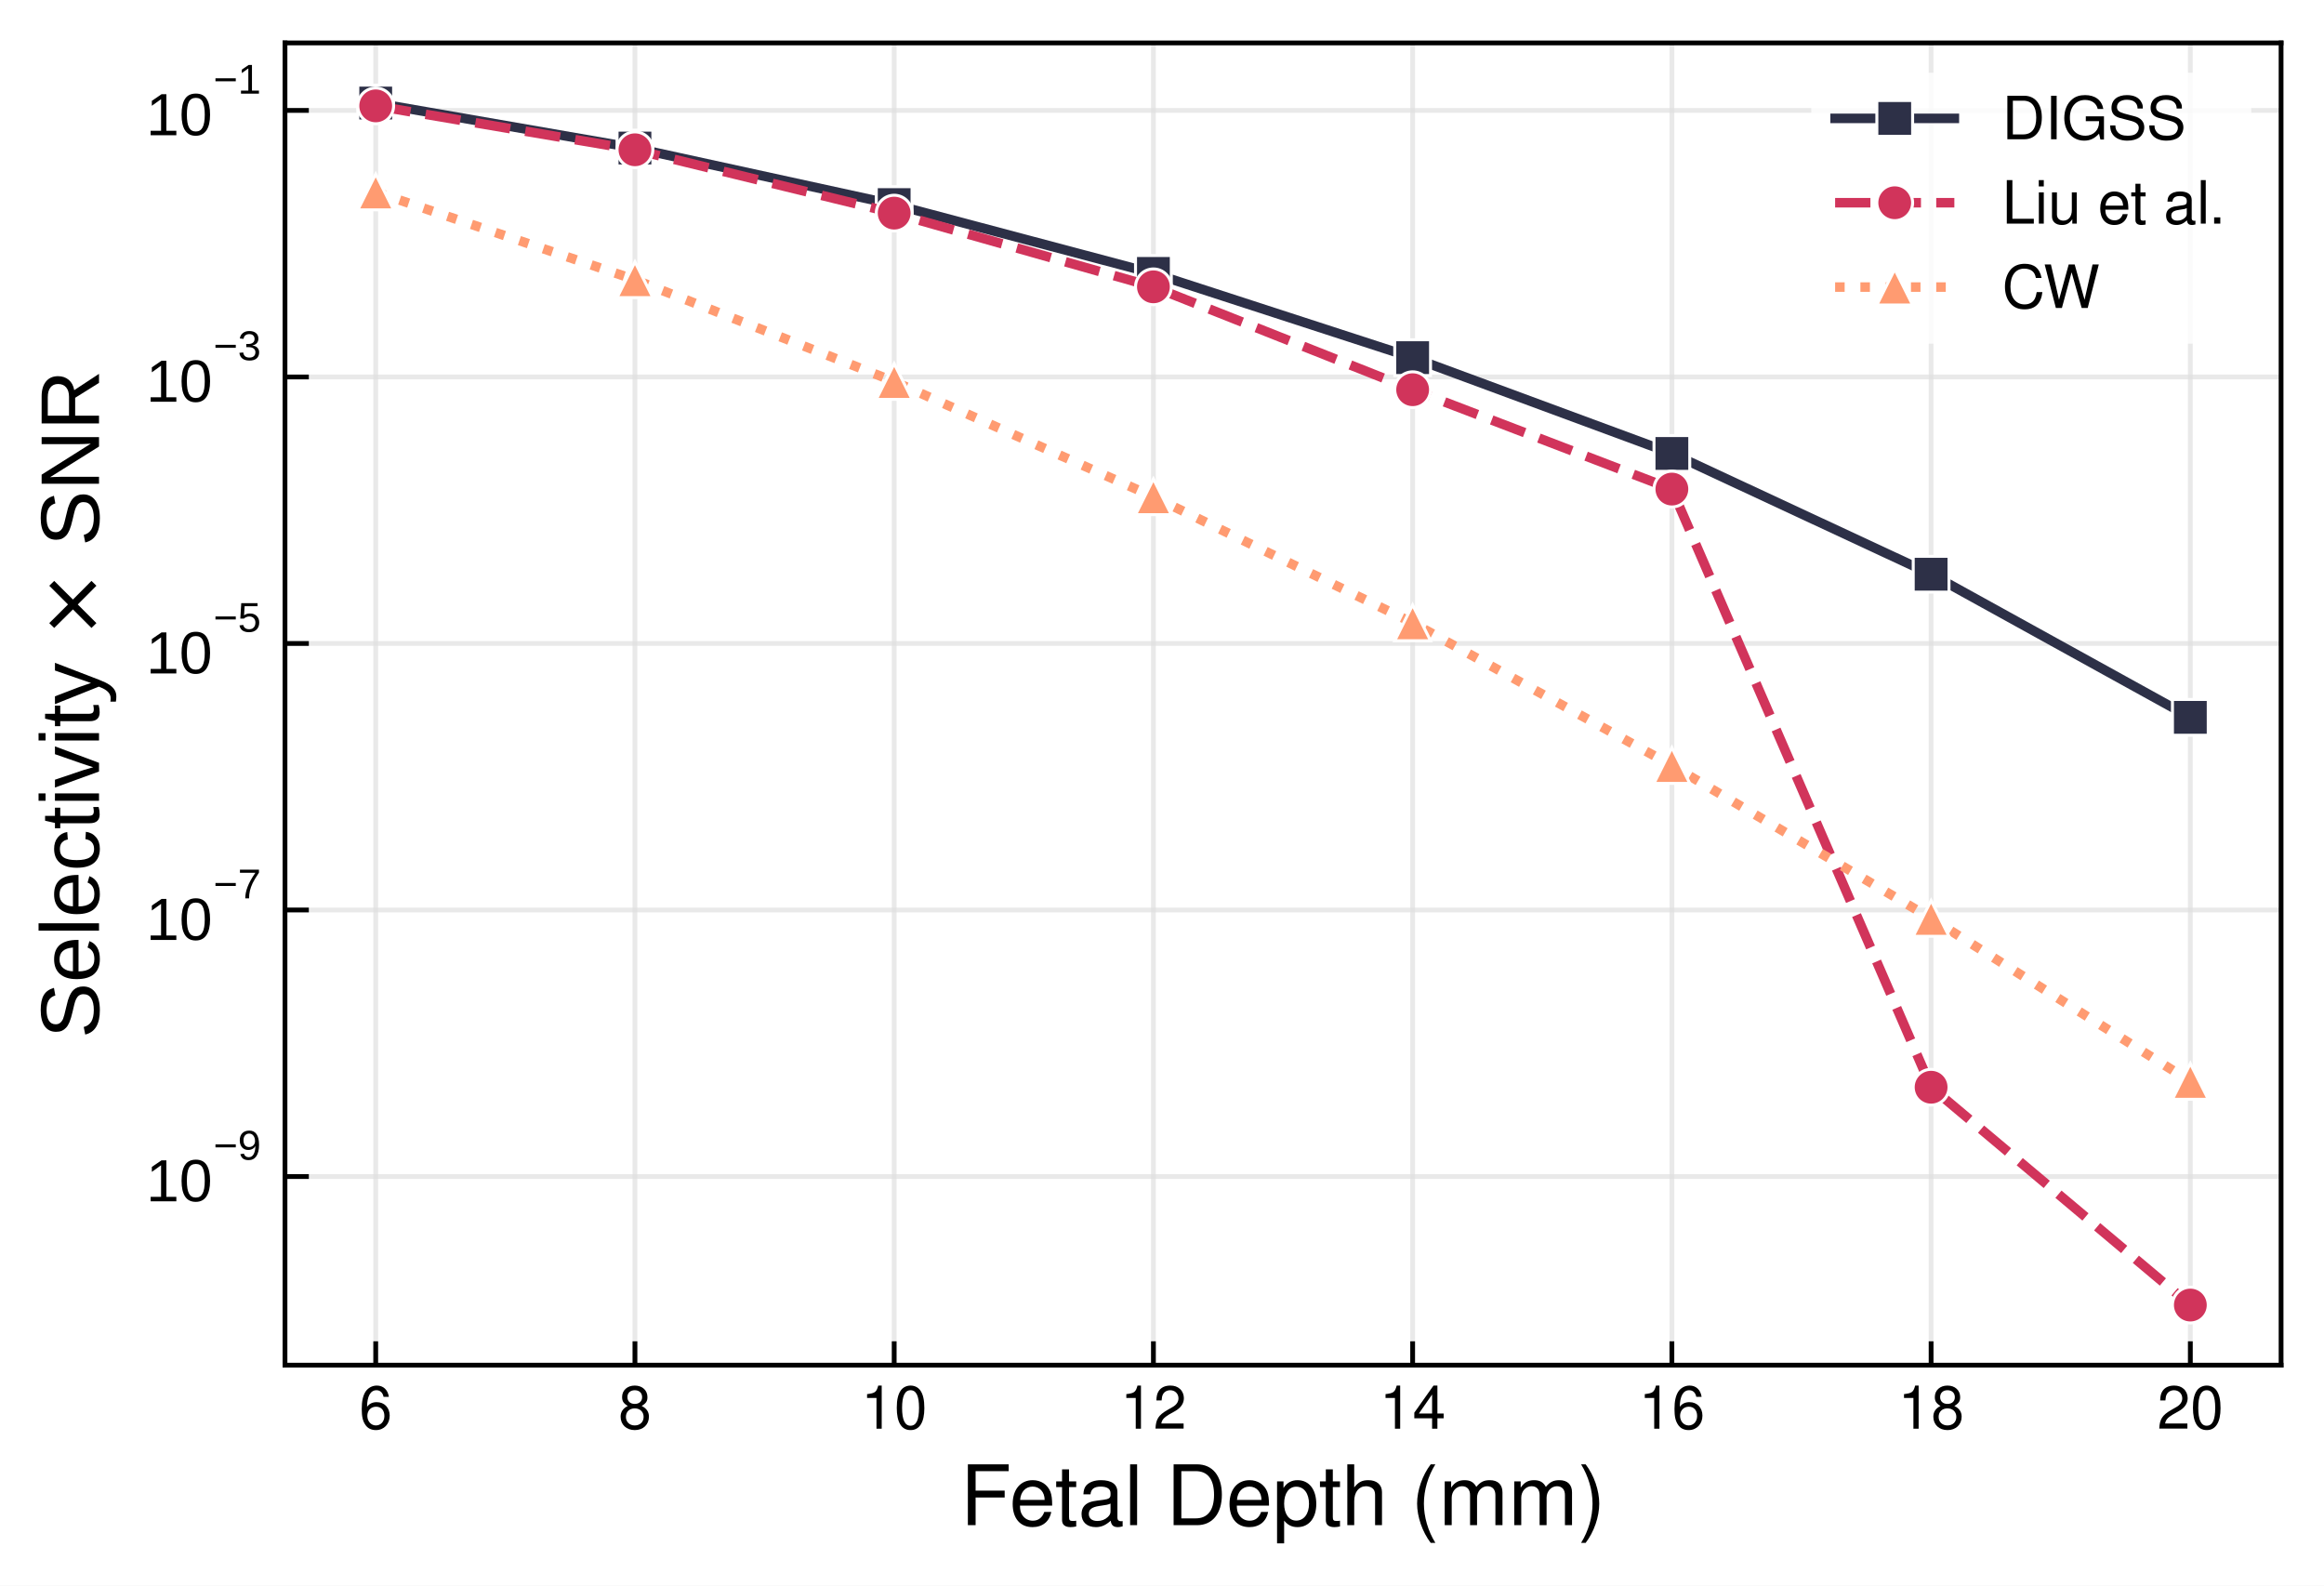
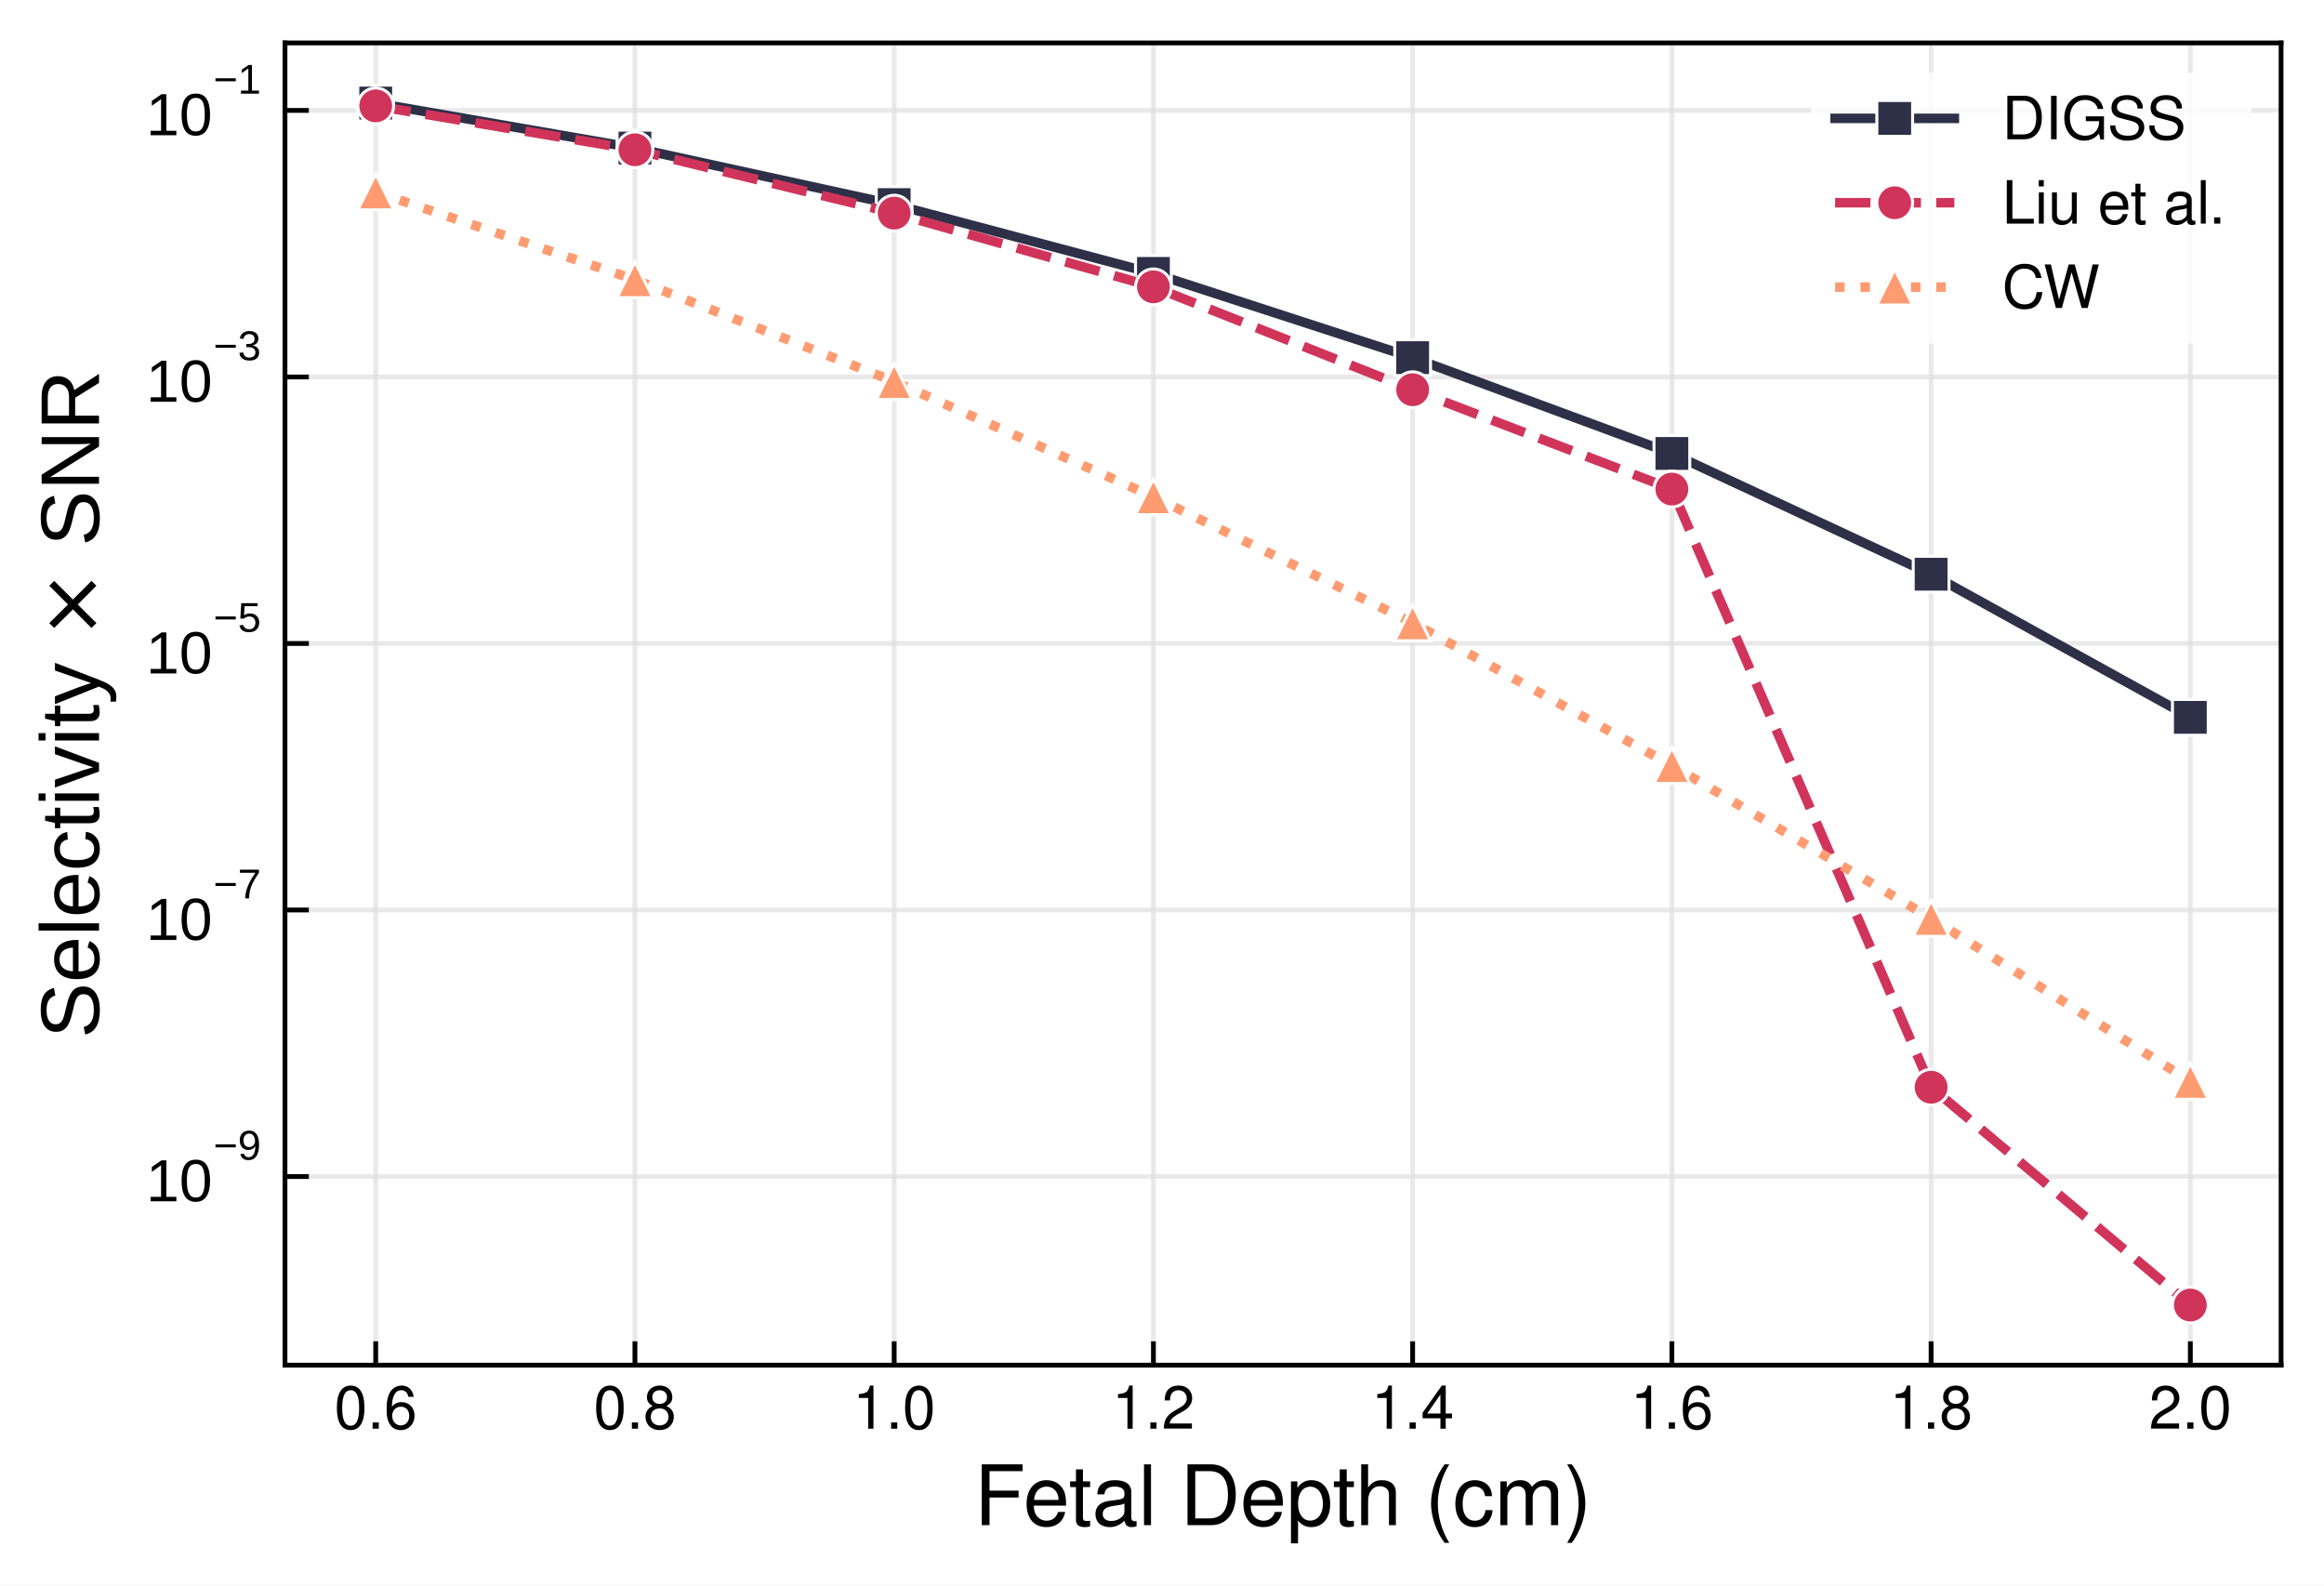
<svg xmlns="http://www.w3.org/2000/svg" xmlns:xlink="http://www.w3.org/1999/xlink" width="389.8pt" height="265.943pt" viewBox="0 0 389.8 265.943" version="1.1">
  <defs>
    <style type="text/css">*{stroke-linejoin: round; stroke-linecap: butt}</style>
  </defs>
  <g id="figure_1">
    <g id="patch_1">
      <path d="M 0 265.943  L 389.8 265.943  L 389.8 0  L 0 0  z " style="fill: #ffffff" />
    </g>
    <g id="axes_1">
      <g id="patch_2">
        <path d="M 47.8 228.96  L 382.6 228.96  L 382.6 7.2  L 47.8 7.2  z " style="fill: #ffffff" />
      </g>
      <g id="matplotlib.axis_1">
        <g id="xtick_1">
          <g id="line2d_1">
-             <path d="M 63.018 228.96  L 63.018 7.2  " clip-path="url(#pecb023ef90)" style="fill: none; stroke: #e0e0e0; stroke-opacity: 0.7; stroke-width: 0.8; stroke-linecap: square" />
+             <path d="M 63.018 228.96  L 63.018 7.2  " clip-path="url(#p4ad216af71)" style="fill: none; stroke: #e0e0e0; stroke-opacity: 0.7; stroke-width: 0.8; stroke-linecap: square" />
          </g>
          <g id="line2d_2">
            <defs>
-               <path id="m27d5f7a57b" d="M 0 0  L 0 -4  " style="stroke: #000000; stroke-width: 0.8" />
+               <path id="mf4caa92aec" d="M 0 0  L 0 -4  " style="stroke: #000000; stroke-width: 0.8" />
            </defs>
            <g>
-               <use xlink:href="#m27d5f7a57b" x="63.018" y="228.96" style="stroke: #000000; stroke-width: 0.8" />
+               <use xlink:href="#mf4caa92aec" x="63.018" y="228.96" style="stroke: #000000; stroke-width: 0.8" />
            </g>
          </g>
          <g id="text_1">
-             <text style="font-size: 10px; font-family: 'Helvetica', 'Arial', sans-serif; text-anchor: middle" x="63.018" y="239.618" transform="rotate(-0 63.01818 239.6178)">6</text>
+             <text style="font-size: 10px; font-family: 'Helvetica', 'Arial', sans-serif; text-anchor: middle" x="63.018" y="239.618" transform="rotate(-0 63.01818 239.6178)">0.6</text>
          </g>
        </g>
        <g id="xtick_2">
          <g id="line2d_3">
-             <path d="M 106.499 228.96  L 106.499 7.2  " clip-path="url(#pecb023ef90)" style="fill: none; stroke: #e0e0e0; stroke-opacity: 0.7; stroke-width: 0.8; stroke-linecap: square" />
+             <path d="M 106.499 228.96  L 106.499 7.2  " clip-path="url(#p4ad216af71)" style="fill: none; stroke: #e0e0e0; stroke-opacity: 0.7; stroke-width: 0.8; stroke-linecap: square" />
          </g>
          <g id="line2d_4">
            <g>
-               <use xlink:href="#m27d5f7a57b" x="106.499" y="228.96" style="stroke: #000000; stroke-width: 0.8" />
+               <use xlink:href="#mf4caa92aec" x="106.499" y="228.96" style="stroke: #000000; stroke-width: 0.8" />
            </g>
          </g>
          <g id="text_2">
-             <text style="font-size: 10px; font-family: 'Helvetica', 'Arial', sans-serif; text-anchor: middle" x="106.499" y="239.618" transform="rotate(-0 106.4987 239.6178)">8</text>
+             <text style="font-size: 10px; font-family: 'Helvetica', 'Arial', sans-serif; text-anchor: middle" x="106.499" y="239.618" transform="rotate(-0 106.4987 239.6178)">0.8</text>
          </g>
        </g>
        <g id="xtick_3">
          <g id="line2d_5">
-             <path d="M 149.979 228.96  L 149.979 7.2  " clip-path="url(#pecb023ef90)" style="fill: none; stroke: #e0e0e0; stroke-opacity: 0.7; stroke-width: 0.8; stroke-linecap: square" />
+             <path d="M 149.979 228.96  L 149.979 7.2  " clip-path="url(#p4ad216af71)" style="fill: none; stroke: #e0e0e0; stroke-opacity: 0.7; stroke-width: 0.8; stroke-linecap: square" />
          </g>
          <g id="line2d_6">
            <g>
-               <use xlink:href="#m27d5f7a57b" x="149.979" y="228.96" style="stroke: #000000; stroke-width: 0.8" />
+               <use xlink:href="#mf4caa92aec" x="149.979" y="228.96" style="stroke: #000000; stroke-width: 0.8" />
            </g>
          </g>
          <g id="text_3">
-             <text style="font-size: 10px; font-family: 'Helvetica', 'Arial', sans-serif; text-anchor: middle" x="149.979" y="239.618" transform="rotate(-0 149.9792 239.6178)">10</text>
+             <text style="font-size: 10px; font-family: 'Helvetica', 'Arial', sans-serif; text-anchor: middle" x="149.979" y="239.618" transform="rotate(-0 149.9792 239.6178)">1.0</text>
          </g>
        </g>
        <g id="xtick_4">
          <g id="line2d_7">
-             <path d="M 193.46 228.96  L 193.46 7.2  " clip-path="url(#pecb023ef90)" style="fill: none; stroke: #e0e0e0; stroke-opacity: 0.7; stroke-width: 0.8; stroke-linecap: square" />
+             <path d="M 193.46 228.96  L 193.46 7.2  " clip-path="url(#p4ad216af71)" style="fill: none; stroke: #e0e0e0; stroke-opacity: 0.7; stroke-width: 0.8; stroke-linecap: square" />
          </g>
          <g id="line2d_8">
            <g>
-               <use xlink:href="#m27d5f7a57b" x="193.46" y="228.96" style="stroke: #000000; stroke-width: 0.8" />
+               <use xlink:href="#mf4caa92aec" x="193.46" y="228.96" style="stroke: #000000; stroke-width: 0.8" />
            </g>
          </g>
          <g id="text_4">
-             <text style="font-size: 10px; font-family: 'Helvetica', 'Arial', sans-serif; text-anchor: middle" x="193.46" y="239.618" transform="rotate(-0 193.4597 239.6178)">12</text>
+             <text style="font-size: 10px; font-family: 'Helvetica', 'Arial', sans-serif; text-anchor: middle" x="193.46" y="239.618" transform="rotate(-0 193.4597 239.6178)">1.2</text>
          </g>
        </g>
        <g id="xtick_5">
          <g id="line2d_9">
-             <path d="M 236.94 228.96  L 236.94 7.2  " clip-path="url(#pecb023ef90)" style="fill: none; stroke: #e0e0e0; stroke-opacity: 0.7; stroke-width: 0.8; stroke-linecap: square" />
+             <path d="M 236.94 228.96  L 236.94 7.2  " clip-path="url(#p4ad216af71)" style="fill: none; stroke: #e0e0e0; stroke-opacity: 0.7; stroke-width: 0.8; stroke-linecap: square" />
          </g>
          <g id="line2d_10">
            <g>
-               <use xlink:href="#m27d5f7a57b" x="236.94" y="228.96" style="stroke: #000000; stroke-width: 0.8" />
+               <use xlink:href="#mf4caa92aec" x="236.94" y="228.96" style="stroke: #000000; stroke-width: 0.8" />
            </g>
          </g>
          <g id="text_5">
-             <text style="font-size: 10px; font-family: 'Helvetica', 'Arial', sans-serif; text-anchor: middle" x="236.94" y="239.618" transform="rotate(-0 236.9403 239.6178)">14</text>
+             <text style="font-size: 10px; font-family: 'Helvetica', 'Arial', sans-serif; text-anchor: middle" x="236.94" y="239.618" transform="rotate(-0 236.9403 239.6178)">1.4</text>
          </g>
        </g>
        <g id="xtick_6">
          <g id="line2d_11">
-             <path d="M 280.421 228.96  L 280.421 7.2  " clip-path="url(#pecb023ef90)" style="fill: none; stroke: #e0e0e0; stroke-opacity: 0.7; stroke-width: 0.8; stroke-linecap: square" />
+             <path d="M 280.421 228.96  L 280.421 7.2  " clip-path="url(#p4ad216af71)" style="fill: none; stroke: #e0e0e0; stroke-opacity: 0.7; stroke-width: 0.8; stroke-linecap: square" />
          </g>
          <g id="line2d_12">
            <g>
-               <use xlink:href="#m27d5f7a57b" x="280.421" y="228.96" style="stroke: #000000; stroke-width: 0.8" />
+               <use xlink:href="#mf4caa92aec" x="280.421" y="228.96" style="stroke: #000000; stroke-width: 0.8" />
            </g>
          </g>
          <g id="text_6">
-             <text style="font-size: 10px; font-family: 'Helvetica', 'Arial', sans-serif; text-anchor: middle" x="280.421" y="239.618" transform="rotate(-0 280.4208 239.6178)">16</text>
+             <text style="font-size: 10px; font-family: 'Helvetica', 'Arial', sans-serif; text-anchor: middle" x="280.421" y="239.618" transform="rotate(-0 280.4208 239.6178)">1.6</text>
          </g>
        </g>
        <g id="xtick_7">
          <g id="line2d_13">
-             <path d="M 323.901 228.96  L 323.901 7.2  " clip-path="url(#pecb023ef90)" style="fill: none; stroke: #e0e0e0; stroke-opacity: 0.7; stroke-width: 0.8; stroke-linecap: square" />
+             <path d="M 323.901 228.96  L 323.901 7.2  " clip-path="url(#p4ad216af71)" style="fill: none; stroke: #e0e0e0; stroke-opacity: 0.7; stroke-width: 0.8; stroke-linecap: square" />
          </g>
          <g id="line2d_14">
            <g>
-               <use xlink:href="#m27d5f7a57b" x="323.901" y="228.96" style="stroke: #000000; stroke-width: 0.8" />
+               <use xlink:href="#mf4caa92aec" x="323.901" y="228.96" style="stroke: #000000; stroke-width: 0.8" />
            </g>
          </g>
          <g id="text_7">
-             <text style="font-size: 10px; font-family: 'Helvetica', 'Arial', sans-serif; text-anchor: middle" x="323.901" y="239.618" transform="rotate(-0 323.9013 239.6178)">18</text>
+             <text style="font-size: 10px; font-family: 'Helvetica', 'Arial', sans-serif; text-anchor: middle" x="323.901" y="239.618" transform="rotate(-0 323.9013 239.6178)">1.8</text>
          </g>
        </g>
        <g id="xtick_8">
          <g id="line2d_15">
-             <path d="M 367.382 228.96  L 367.382 7.2  " clip-path="url(#pecb023ef90)" style="fill: none; stroke: #e0e0e0; stroke-opacity: 0.7; stroke-width: 0.8; stroke-linecap: square" />
+             <path d="M 367.382 228.96  L 367.382 7.2  " clip-path="url(#p4ad216af71)" style="fill: none; stroke: #e0e0e0; stroke-opacity: 0.7; stroke-width: 0.8; stroke-linecap: square" />
          </g>
          <g id="line2d_16">
            <g>
-               <use xlink:href="#m27d5f7a57b" x="367.382" y="228.96" style="stroke: #000000; stroke-width: 0.8" />
+               <use xlink:href="#mf4caa92aec" x="367.382" y="228.96" style="stroke: #000000; stroke-width: 0.8" />
            </g>
          </g>
          <g id="text_8">
-             <text style="font-size: 10px; font-family: 'Helvetica', 'Arial', sans-serif; text-anchor: middle" x="367.382" y="239.618" transform="rotate(-0 367.3818 239.6178)">20</text>
+             <text style="font-size: 10px; font-family: 'Helvetica', 'Arial', sans-serif; text-anchor: middle" x="367.382" y="239.618" transform="rotate(-0 367.3818 239.6178)">2.0</text>
          </g>
        </g>
        <g id="text_9">
-           <text style="font-size: 14px; font-family: 'Helvetica', 'Arial', sans-serif; text-anchor: middle" x="215.2" y="255.797" transform="rotate(-0 215.2 255.7969)">Fetal Depth (mm)</text>
+           <text style="font-size: 14px; font-family: 'Helvetica', 'Arial', sans-serif; text-anchor: middle" x="215.2" y="255.797" transform="rotate(-0 215.2 255.7969)">Fetal Depth (cm)</text>
        </g>
      </g>
      <g id="matplotlib.axis_2">
        <g id="ytick_1">
          <g id="line2d_17">
-             <path d="M 47.8 197.323  L 382.6 197.323  " clip-path="url(#pecb023ef90)" style="fill: none; stroke: #e0e0e0; stroke-opacity: 0.7; stroke-width: 0.8; stroke-linecap: square" />
+             <path d="M 47.8 197.323  L 382.6 197.323  " clip-path="url(#p4ad216af71)" style="fill: none; stroke: #e0e0e0; stroke-opacity: 0.7; stroke-width: 0.8; stroke-linecap: square" />
          </g>
          <g id="line2d_18">
            <defs>
-               <path id="m5d28dce069" d="M 0 0  L 4 0  " style="stroke: #000000; stroke-width: 0.8" />
+               <path id="mafcf134f1c" d="M 0 0  L 4 0  " style="stroke: #000000; stroke-width: 0.8" />
            </defs>
            <g>
-               <use xlink:href="#m5d28dce069" x="47.8" y="197.323" style="stroke: #000000; stroke-width: 0.8" />
+               <use xlink:href="#mafcf134f1c" x="47.8" y="197.323" style="stroke: #000000; stroke-width: 0.8" />
            </g>
          </g>
          <g id="text_10">
            <g transform="translate(24.5 202.4796)">
              <text>
                <tspan x="0" y="-0.999" style="font-size: 10px; font-family: 'Arial'">1</tspan>
                <tspan x="5.562" y="-0.999" style="font-size: 10px; font-family: 'Arial'">0</tspan>
                <tspan x="11.297" y="-7.969" style="font-size: 7px; font-family: 'Arial'">−</tspan>
                <tspan x="15.385" y="-7.969" style="font-size: 7px; font-family: 'Arial'">9</tspan>
              </text>
            </g>
          </g>
        </g>
        <g id="ytick_2">
          <g id="line2d_19">
-             <path d="M 47.8 152.623  L 382.6 152.623  " clip-path="url(#pecb023ef90)" style="fill: none; stroke: #e0e0e0; stroke-opacity: 0.7; stroke-width: 0.8; stroke-linecap: square" />
+             <path d="M 47.8 152.623  L 382.6 152.623  " clip-path="url(#p4ad216af71)" style="fill: none; stroke: #e0e0e0; stroke-opacity: 0.7; stroke-width: 0.8; stroke-linecap: square" />
          </g>
          <g id="line2d_20">
            <g>
-               <use xlink:href="#m5d28dce069" x="47.8" y="152.623" style="stroke: #000000; stroke-width: 0.8" />
+               <use xlink:href="#mafcf134f1c" x="47.8" y="152.623" style="stroke: #000000; stroke-width: 0.8" />
            </g>
          </g>
          <g id="text_11">
            <g transform="translate(24.5 157.7293)">
              <text>
                <tspan x="0" y="-0.087" style="font-size: 10px; font-family: 'Arial'">1</tspan>
                <tspan x="5.562" y="-0.087" style="font-size: 10px; font-family: 'Arial'">0</tspan>
                <tspan x="11.297" y="-7.056" style="font-size: 7px; font-family: 'Arial'">−</tspan>
                <tspan x="15.385" y="-7.056" style="font-size: 7px; font-family: 'Arial'">7</tspan>
              </text>
            </g>
          </g>
        </g>
        <g id="ytick_3">
          <g id="line2d_21">
-             <path d="M 47.8 107.923  L 382.6 107.923  " clip-path="url(#pecb023ef90)" style="fill: none; stroke: #e0e0e0; stroke-opacity: 0.7; stroke-width: 0.8; stroke-linecap: square" />
+             <path d="M 47.8 107.923  L 382.6 107.923  " clip-path="url(#p4ad216af71)" style="fill: none; stroke: #e0e0e0; stroke-opacity: 0.7; stroke-width: 0.8; stroke-linecap: square" />
          </g>
          <g id="line2d_22">
            <g>
-               <use xlink:href="#m5d28dce069" x="47.8" y="107.923" style="stroke: #000000; stroke-width: 0.8" />
+               <use xlink:href="#mafcf134f1c" x="47.8" y="107.923" style="stroke: #000000; stroke-width: 0.8" />
            </g>
          </g>
          <g id="text_12">
            <g transform="translate(24.5 113.0291)">
              <text>
                <tspan x="0" y="-0.087" style="font-size: 10px; font-family: 'Arial'">1</tspan>
                <tspan x="5.562" y="-0.087" style="font-size: 10px; font-family: 'Arial'">0</tspan>
                <tspan x="11.297" y="-7.056" style="font-size: 7px; font-family: 'Arial'">−</tspan>
                <tspan x="15.385" y="-7.056" style="font-size: 7px; font-family: 'Arial'">5</tspan>
              </text>
            </g>
          </g>
        </g>
        <g id="ytick_4">
          <g id="line2d_23">
-             <path d="M 47.8 63.223  L 382.6 63.223  " clip-path="url(#pecb023ef90)" style="fill: none; stroke: #e0e0e0; stroke-opacity: 0.7; stroke-width: 0.8; stroke-linecap: square" />
+             <path d="M 47.8 63.223  L 382.6 63.223  " clip-path="url(#p4ad216af71)" style="fill: none; stroke: #e0e0e0; stroke-opacity: 0.7; stroke-width: 0.8; stroke-linecap: square" />
          </g>
          <g id="line2d_24">
            <g>
-               <use xlink:href="#m5d28dce069" x="47.8" y="63.223" style="stroke: #000000; stroke-width: 0.8" />
+               <use xlink:href="#mafcf134f1c" x="47.8" y="63.223" style="stroke: #000000; stroke-width: 0.8" />
            </g>
          </g>
          <g id="text_13">
            <g transform="translate(24.5 68.37885)">
              <text>
                <tspan x="0" y="-0.999" style="font-size: 10px; font-family: 'Arial'">1</tspan>
                <tspan x="5.562" y="-0.999" style="font-size: 10px; font-family: 'Arial'">0</tspan>
                <tspan x="11.297" y="-7.969" style="font-size: 7px; font-family: 'Arial'">−</tspan>
                <tspan x="15.385" y="-7.969" style="font-size: 7px; font-family: 'Arial'">3</tspan>
              </text>
            </g>
          </g>
        </g>
        <g id="ytick_5">
          <g id="line2d_25">
-             <path d="M 47.8 18.522  L 382.6 18.522  " clip-path="url(#pecb023ef90)" style="fill: none; stroke: #e0e0e0; stroke-opacity: 0.7; stroke-width: 0.8; stroke-linecap: square" />
+             <path d="M 47.8 18.522  L 382.6 18.522  " clip-path="url(#p4ad216af71)" style="fill: none; stroke: #e0e0e0; stroke-opacity: 0.7; stroke-width: 0.8; stroke-linecap: square" />
          </g>
          <g id="line2d_26">
            <g>
-               <use xlink:href="#m5d28dce069" x="47.8" y="18.522" style="stroke: #000000; stroke-width: 0.8" />
+               <use xlink:href="#mafcf134f1c" x="47.8" y="18.522" style="stroke: #000000; stroke-width: 0.8" />
            </g>
          </g>
          <g id="text_14">
            <g transform="translate(24.5 23.67861)">
              <text>
                <tspan x="0" y="-0.999" style="font-size: 10px; font-family: 'Arial'">1</tspan>
                <tspan x="5.562" y="-0.999" style="font-size: 10px; font-family: 'Arial'">0</tspan>
                <tspan x="11.297" y="-7.969" style="font-size: 7px; font-family: 'Arial'">−</tspan>
                <tspan x="15.385" y="-7.969" style="font-size: 7px; font-family: 'Arial'">1</tspan>
              </text>
            </g>
          </g>
        </g>
        <g id="text_15">
          <g transform="translate(17.42 174.15) rotate(-90)">
            <text>
              <tspan x="0" y="-0.812" style="font-size: 14px; font-family: 'Arial'">S</tspan>
              <tspan x="9.338" y="-0.812" style="font-size: 14px; font-family: 'Arial'">e</tspan>
              <tspan x="17.124" y="-0.812" style="font-size: 14px; font-family: 'Arial'">l</tspan>
              <tspan x="20.234" y="-0.812" style="font-size: 14px; font-family: 'Arial'">e</tspan>
              <tspan x="28.021" y="-0.812" style="font-size: 14px; font-family: 'Arial'">c</tspan>
              <tspan x="35.021" y="-0.812" style="font-size: 14px; font-family: 'Arial'">t</tspan>
              <tspan x="38.91" y="-0.812" style="font-size: 14px; font-family: 'Arial'">i</tspan>
              <tspan x="42.021" y="-0.812" style="font-size: 14px; font-family: 'Arial'">v</tspan>
              <tspan x="49.021" y="-0.812" style="font-size: 14px; font-family: 'Arial'">i</tspan>
              <tspan x="52.131" y="-0.812" style="font-size: 14px; font-family: 'Arial'">t</tspan>
              <tspan x="56.021" y="-0.812" style="font-size: 14px; font-family: 'Arial'">y</tspan>
              <tspan x="63.021" y="-0.812" style="font-size: 14px; font-family: 'Arial'"> </tspan>
              <tspan x="78.641" y="-0.812" style="font-size: 14px; font-family: 'Arial'"> </tspan>
              <tspan x="82.53" y="-0.812" style="font-size: 14px; font-family: 'Arial'">S</tspan>
              <tspan x="91.868" y="-0.812" style="font-size: 14px; font-family: 'Arial'">N</tspan>
              <tspan x="101.979" y="-0.812" style="font-size: 14px; font-family: 'Arial'">R</tspan>
              <tspan x="66.91" y="-0.812" style="font-size: 14px; font-family: 'DejaVu Sans'">×</tspan>
            </text>
          </g>
        </g>
      </g>
      <g id="line2d_27">
-         <path d="M 63.018 17.28  L 106.499 24.828  L 149.979 34.312  L 193.46 45.856  L 236.94 59.983  L 280.421 76.052  L 323.901 96.306  L 367.382 120.312  " clip-path="url(#pecb023ef90)" style="fill: none; stroke: #2d3047; stroke-width: 1.6; stroke-linecap: square" />
+         <path d="M 63.018 17.28  L 106.499 24.828  L 149.979 34.312  L 193.46 45.856  L 236.94 59.983  L 280.421 76.052  L 323.901 96.306  L 367.382 120.312  " clip-path="url(#p4ad216af71)" style="fill: none; stroke: #2d3047; stroke-width: 1.6; stroke-linecap: square" />
        <defs>
-           <path id="m475c996129" d="M -3 3  L 3 3  L 3 -3  L -3 -3  z " style="stroke: #ffffff; stroke-width: 0.5; stroke-linejoin: miter" />
+           <path id="mfed0e85149" d="M -3 3  L 3 3  L 3 -3  L -3 -3  z " style="stroke: #ffffff; stroke-width: 0.5; stroke-linejoin: miter" />
        </defs>
-         <g clip-path="url(#pecb023ef90)">
-           <use xlink:href="#m475c996129" x="63.018" y="17.28" style="fill: #2d3047; stroke: #ffffff; stroke-width: 0.5; stroke-linejoin: miter" />
-           <use xlink:href="#m475c996129" x="106.499" y="24.828" style="fill: #2d3047; stroke: #ffffff; stroke-width: 0.5; stroke-linejoin: miter" />
-           <use xlink:href="#m475c996129" x="149.979" y="34.312" style="fill: #2d3047; stroke: #ffffff; stroke-width: 0.5; stroke-linejoin: miter" />
-           <use xlink:href="#m475c996129" x="193.46" y="45.856" style="fill: #2d3047; stroke: #ffffff; stroke-width: 0.5; stroke-linejoin: miter" />
-           <use xlink:href="#m475c996129" x="236.94" y="59.983" style="fill: #2d3047; stroke: #ffffff; stroke-width: 0.5; stroke-linejoin: miter" />
-           <use xlink:href="#m475c996129" x="280.421" y="76.052" style="fill: #2d3047; stroke: #ffffff; stroke-width: 0.5; stroke-linejoin: miter" />
-           <use xlink:href="#m475c996129" x="323.901" y="96.306" style="fill: #2d3047; stroke: #ffffff; stroke-width: 0.5; stroke-linejoin: miter" />
-           <use xlink:href="#m475c996129" x="367.382" y="120.312" style="fill: #2d3047; stroke: #ffffff; stroke-width: 0.5; stroke-linejoin: miter" />
+         <g clip-path="url(#p4ad216af71)">
+           <use xlink:href="#mfed0e85149" x="63.018" y="17.28" style="fill: #2d3047; stroke: #ffffff; stroke-width: 0.5; stroke-linejoin: miter" />
+           <use xlink:href="#mfed0e85149" x="106.499" y="24.828" style="fill: #2d3047; stroke: #ffffff; stroke-width: 0.5; stroke-linejoin: miter" />
+           <use xlink:href="#mfed0e85149" x="149.979" y="34.312" style="fill: #2d3047; stroke: #ffffff; stroke-width: 0.5; stroke-linejoin: miter" />
+           <use xlink:href="#mfed0e85149" x="193.46" y="45.856" style="fill: #2d3047; stroke: #ffffff; stroke-width: 0.5; stroke-linejoin: miter" />
+           <use xlink:href="#mfed0e85149" x="236.94" y="59.983" style="fill: #2d3047; stroke: #ffffff; stroke-width: 0.5; stroke-linejoin: miter" />
+           <use xlink:href="#mfed0e85149" x="280.421" y="76.052" style="fill: #2d3047; stroke: #ffffff; stroke-width: 0.5; stroke-linejoin: miter" />
+           <use xlink:href="#mfed0e85149" x="323.901" y="96.306" style="fill: #2d3047; stroke: #ffffff; stroke-width: 0.5; stroke-linejoin: miter" />
+           <use xlink:href="#mfed0e85149" x="367.382" y="120.312" style="fill: #2d3047; stroke: #ffffff; stroke-width: 0.5; stroke-linejoin: miter" />
        </g>
      </g>
      <g id="line2d_28">
-         <path d="M 63.018 17.757  L 106.499 25.121  L 149.979 35.743  L 193.46 48.106  L 236.94 65.361  L 280.421 82.027  L 323.901 182.346  L 367.382 218.88  " clip-path="url(#pecb023ef90)" style="fill: none; stroke-dasharray: 5.92,2.56; stroke-dashoffset: 0; stroke: #d1345b; stroke-width: 1.6" />
+         <path d="M 63.018 17.757  L 106.499 25.121  L 149.979 35.743  L 193.46 48.106  L 236.94 65.361  L 280.421 82.027  L 323.901 182.346  L 367.382 218.88  " clip-path="url(#p4ad216af71)" style="fill: none; stroke-dasharray: 5.92,2.56; stroke-dashoffset: 0; stroke: #d1345b; stroke-width: 1.6" />
        <defs>
-           <path id="m2e644f0d62" d="M 0 3  C 0.796 3 1.559 2.684 2.121 2.121  C 2.684 1.559 3 0.796 3 0  C 3 -0.796 2.684 -1.559 2.121 -2.121  C 1.559 -2.684 0.796 -3 0 -3  C -0.796 -3 -1.559 -2.684 -2.121 -2.121  C -2.684 -1.559 -3 -0.796 -3 0  C -3 0.796 -2.684 1.559 -2.121 2.121  C -1.559 2.684 -0.796 3 0 3  z " style="stroke: #ffffff; stroke-width: 0.5" />
+           <path id="mbc82a0cc40" d="M 0 3  C 0.796 3 1.559 2.684 2.121 2.121  C 2.684 1.559 3 0.796 3 0  C 3 -0.796 2.684 -1.559 2.121 -2.121  C 1.559 -2.684 0.796 -3 0 -3  C -0.796 -3 -1.559 -2.684 -2.121 -2.121  C -2.684 -1.559 -3 -0.796 -3 0  C -3 0.796 -2.684 1.559 -2.121 2.121  C -1.559 2.684 -0.796 3 0 3  z " style="stroke: #ffffff; stroke-width: 0.5" />
        </defs>
-         <g clip-path="url(#pecb023ef90)">
-           <use xlink:href="#m2e644f0d62" x="63.018" y="17.757" style="fill: #d1345b; stroke: #ffffff; stroke-width: 0.5" />
-           <use xlink:href="#m2e644f0d62" x="106.499" y="25.121" style="fill: #d1345b; stroke: #ffffff; stroke-width: 0.5" />
-           <use xlink:href="#m2e644f0d62" x="149.979" y="35.743" style="fill: #d1345b; stroke: #ffffff; stroke-width: 0.5" />
-           <use xlink:href="#m2e644f0d62" x="193.46" y="48.106" style="fill: #d1345b; stroke: #ffffff; stroke-width: 0.5" />
-           <use xlink:href="#m2e644f0d62" x="236.94" y="65.361" style="fill: #d1345b; stroke: #ffffff; stroke-width: 0.5" />
-           <use xlink:href="#m2e644f0d62" x="280.421" y="82.027" style="fill: #d1345b; stroke: #ffffff; stroke-width: 0.5" />
-           <use xlink:href="#m2e644f0d62" x="323.901" y="182.346" style="fill: #d1345b; stroke: #ffffff; stroke-width: 0.5" />
-           <use xlink:href="#m2e644f0d62" x="367.382" y="218.88" style="fill: #d1345b; stroke: #ffffff; stroke-width: 0.5" />
+         <g clip-path="url(#p4ad216af71)">
+           <use xlink:href="#mbc82a0cc40" x="63.018" y="17.757" style="fill: #d1345b; stroke: #ffffff; stroke-width: 0.5" />
+           <use xlink:href="#mbc82a0cc40" x="106.499" y="25.121" style="fill: #d1345b; stroke: #ffffff; stroke-width: 0.5" />
+           <use xlink:href="#mbc82a0cc40" x="149.979" y="35.743" style="fill: #d1345b; stroke: #ffffff; stroke-width: 0.5" />
+           <use xlink:href="#mbc82a0cc40" x="193.46" y="48.106" style="fill: #d1345b; stroke: #ffffff; stroke-width: 0.5" />
+           <use xlink:href="#mbc82a0cc40" x="236.94" y="65.361" style="fill: #d1345b; stroke: #ffffff; stroke-width: 0.5" />
+           <use xlink:href="#mbc82a0cc40" x="280.421" y="82.027" style="fill: #d1345b; stroke: #ffffff; stroke-width: 0.5" />
+           <use xlink:href="#mbc82a0cc40" x="323.901" y="182.346" style="fill: #d1345b; stroke: #ffffff; stroke-width: 0.5" />
+           <use xlink:href="#mbc82a0cc40" x="367.382" y="218.88" style="fill: #d1345b; stroke: #ffffff; stroke-width: 0.5" />
        </g>
      </g>
      <g id="line2d_29">
-         <path d="M 63.018 32.197  L 106.499 46.914  L 149.979 63.983  L 193.46 83.319  L 236.94 104.456  L 280.421 128.385  L 323.901 154.03  L 367.382 181.366  " clip-path="url(#pecb023ef90)" style="fill: none; stroke-dasharray: 1.6,2.64; stroke-dashoffset: 0; stroke: #ff9b71; stroke-width: 1.6" />
+         <path d="M 63.018 32.197  L 106.499 46.914  L 149.979 63.983  L 193.46 83.319  L 236.94 104.456  L 280.421 128.385  L 323.901 154.03  L 367.382 181.366  " clip-path="url(#p4ad216af71)" style="fill: none; stroke-dasharray: 1.6,2.64; stroke-dashoffset: 0; stroke: #ff9b71; stroke-width: 1.6" />
        <defs>
-           <path id="m4689e5763c" d="M 0 -3  L -3 3  L 3 3  z " style="stroke: #ffffff; stroke-width: 0.5; stroke-linejoin: miter" />
+           <path id="mba192c2fdc" d="M 0 -3  L -3 3  L 3 3  z " style="stroke: #ffffff; stroke-width: 0.5; stroke-linejoin: miter" />
        </defs>
-         <g clip-path="url(#pecb023ef90)">
-           <use xlink:href="#m4689e5763c" x="63.018" y="32.197" style="fill: #ff9b71; stroke: #ffffff; stroke-width: 0.5; stroke-linejoin: miter" />
-           <use xlink:href="#m4689e5763c" x="106.499" y="46.914" style="fill: #ff9b71; stroke: #ffffff; stroke-width: 0.5; stroke-linejoin: miter" />
-           <use xlink:href="#m4689e5763c" x="149.979" y="63.983" style="fill: #ff9b71; stroke: #ffffff; stroke-width: 0.5; stroke-linejoin: miter" />
-           <use xlink:href="#m4689e5763c" x="193.46" y="83.319" style="fill: #ff9b71; stroke: #ffffff; stroke-width: 0.5; stroke-linejoin: miter" />
-           <use xlink:href="#m4689e5763c" x="236.94" y="104.456" style="fill: #ff9b71; stroke: #ffffff; stroke-width: 0.5; stroke-linejoin: miter" />
-           <use xlink:href="#m4689e5763c" x="280.421" y="128.385" style="fill: #ff9b71; stroke: #ffffff; stroke-width: 0.5; stroke-linejoin: miter" />
-           <use xlink:href="#m4689e5763c" x="323.901" y="154.03" style="fill: #ff9b71; stroke: #ffffff; stroke-width: 0.5; stroke-linejoin: miter" />
-           <use xlink:href="#m4689e5763c" x="367.382" y="181.366" style="fill: #ff9b71; stroke: #ffffff; stroke-width: 0.5; stroke-linejoin: miter" />
+         <g clip-path="url(#p4ad216af71)">
+           <use xlink:href="#mba192c2fdc" x="63.018" y="32.197" style="fill: #ff9b71; stroke: #ffffff; stroke-width: 0.5; stroke-linejoin: miter" />
+           <use xlink:href="#mba192c2fdc" x="106.499" y="46.914" style="fill: #ff9b71; stroke: #ffffff; stroke-width: 0.5; stroke-linejoin: miter" />
+           <use xlink:href="#mba192c2fdc" x="149.979" y="63.983" style="fill: #ff9b71; stroke: #ffffff; stroke-width: 0.5; stroke-linejoin: miter" />
+           <use xlink:href="#mba192c2fdc" x="193.46" y="83.319" style="fill: #ff9b71; stroke: #ffffff; stroke-width: 0.5; stroke-linejoin: miter" />
+           <use xlink:href="#mba192c2fdc" x="236.94" y="104.456" style="fill: #ff9b71; stroke: #ffffff; stroke-width: 0.5; stroke-linejoin: miter" />
+           <use xlink:href="#mba192c2fdc" x="280.421" y="128.385" style="fill: #ff9b71; stroke: #ffffff; stroke-width: 0.5; stroke-linejoin: miter" />
+           <use xlink:href="#mba192c2fdc" x="323.901" y="154.03" style="fill: #ff9b71; stroke: #ffffff; stroke-width: 0.5; stroke-linejoin: miter" />
+           <use xlink:href="#mba192c2fdc" x="367.382" y="181.366" style="fill: #ff9b71; stroke: #ffffff; stroke-width: 0.5; stroke-linejoin: miter" />
        </g>
      </g>
      <g id="patch_3">
        <path d="M 47.8 228.96  L 47.8 7.2  " style="fill: none; stroke: #000000; stroke-width: 0.8; stroke-linejoin: miter; stroke-linecap: square" />
      </g>
      <g id="patch_4">
        <path d="M 382.6 228.96  L 382.6 7.2  " style="fill: none; stroke: #000000; stroke-width: 0.8; stroke-linejoin: miter; stroke-linecap: square" />
      </g>
      <g id="patch_5">
        <path d="M 47.8 228.96  L 382.6 228.96  " style="fill: none; stroke: #000000; stroke-width: 0.8; stroke-linejoin: miter; stroke-linecap: square" />
      </g>
      <g id="patch_6">
        <path d="M 47.8 7.2  L 382.6 7.2  " style="fill: none; stroke: #000000; stroke-width: 0.8; stroke-linejoin: miter; stroke-linecap: square" />
      </g>
      <g id="legend_1">
        <g id="patch_7">
          <path d="M 305.8 57.636  L 375.6 57.636  Q 377.6 57.636 377.6 55.636  L 377.6 14.2  Q 377.6 12.2 375.6 12.2  L 305.8 12.2  Q 303.8 12.2 303.8 14.2  L 303.8 55.636  Q 303.8 57.636 305.8 57.636  z " style="fill: #ffffff; opacity: 0.8" />
        </g>
        <g id="line2d_30">
          <path d="M 307.8 19.858  L 317.8 19.858  L 327.8 19.858  " style="fill: none; stroke: #2d3047; stroke-width: 1.6; stroke-linecap: square" />
          <g>
-             <use xlink:href="#m475c996129" x="317.8" y="19.858" style="fill: #2d3047; stroke: #ffffff; stroke-width: 0.5; stroke-linejoin: miter" />
+             <use xlink:href="#mfed0e85149" x="317.8" y="19.858" style="fill: #2d3047; stroke: #ffffff; stroke-width: 0.5; stroke-linejoin: miter" />
          </g>
        </g>
        <g id="text_16">
          <text style="font-size: 10px; font-family: 'Helvetica', 'Arial', sans-serif; text-anchor: start" x="335.8" y="23.358" transform="rotate(-0 335.8 23.35781)">DIGSS</text>
        </g>
        <g id="line2d_31">
          <path d="M 307.8 34.003  L 317.8 34.003  L 327.8 34.003  " style="fill: none; stroke-dasharray: 5.92,2.56; stroke-dashoffset: 0; stroke: #d1345b; stroke-width: 1.6" />
          <g>
-             <use xlink:href="#m2e644f0d62" x="317.8" y="34.003" style="fill: #d1345b; stroke: #ffffff; stroke-width: 0.5" />
+             <use xlink:href="#mbc82a0cc40" x="317.8" y="34.003" style="fill: #d1345b; stroke: #ffffff; stroke-width: 0.5" />
          </g>
        </g>
        <g id="text_17">
          <text style="font-size: 10px; font-family: 'Helvetica', 'Arial', sans-serif; text-anchor: start" x="335.8" y="37.503" transform="rotate(-0 335.8 37.50312)">Liu et al.</text>
        </g>
        <g id="line2d_32">
          <path d="M 307.8 48.148  L 317.8 48.148  L 327.8 48.148  " style="fill: none; stroke-dasharray: 1.6,2.64; stroke-dashoffset: 0; stroke: #ff9b71; stroke-width: 1.6" />
          <g>
-             <use xlink:href="#m4689e5763c" x="317.8" y="48.148" style="fill: #ff9b71; stroke: #ffffff; stroke-width: 0.5; stroke-linejoin: miter" />
+             <use xlink:href="#mba192c2fdc" x="317.8" y="48.148" style="fill: #ff9b71; stroke: #ffffff; stroke-width: 0.5; stroke-linejoin: miter" />
          </g>
        </g>
        <g id="text_18">
          <text style="font-size: 10px; font-family: 'Helvetica', 'Arial', sans-serif; text-anchor: start" x="335.8" y="51.648" transform="rotate(-0 335.8 51.64844)">CW</text>
        </g>
      </g>
    </g>
  </g>
  <defs>
-     <clipPath id="pecb023ef90">
+     <clipPath id="p4ad216af71">
      <rect x="47.8" y="7.2" width="334.8" height="221.76" />
    </clipPath>
  </defs>
</svg>
